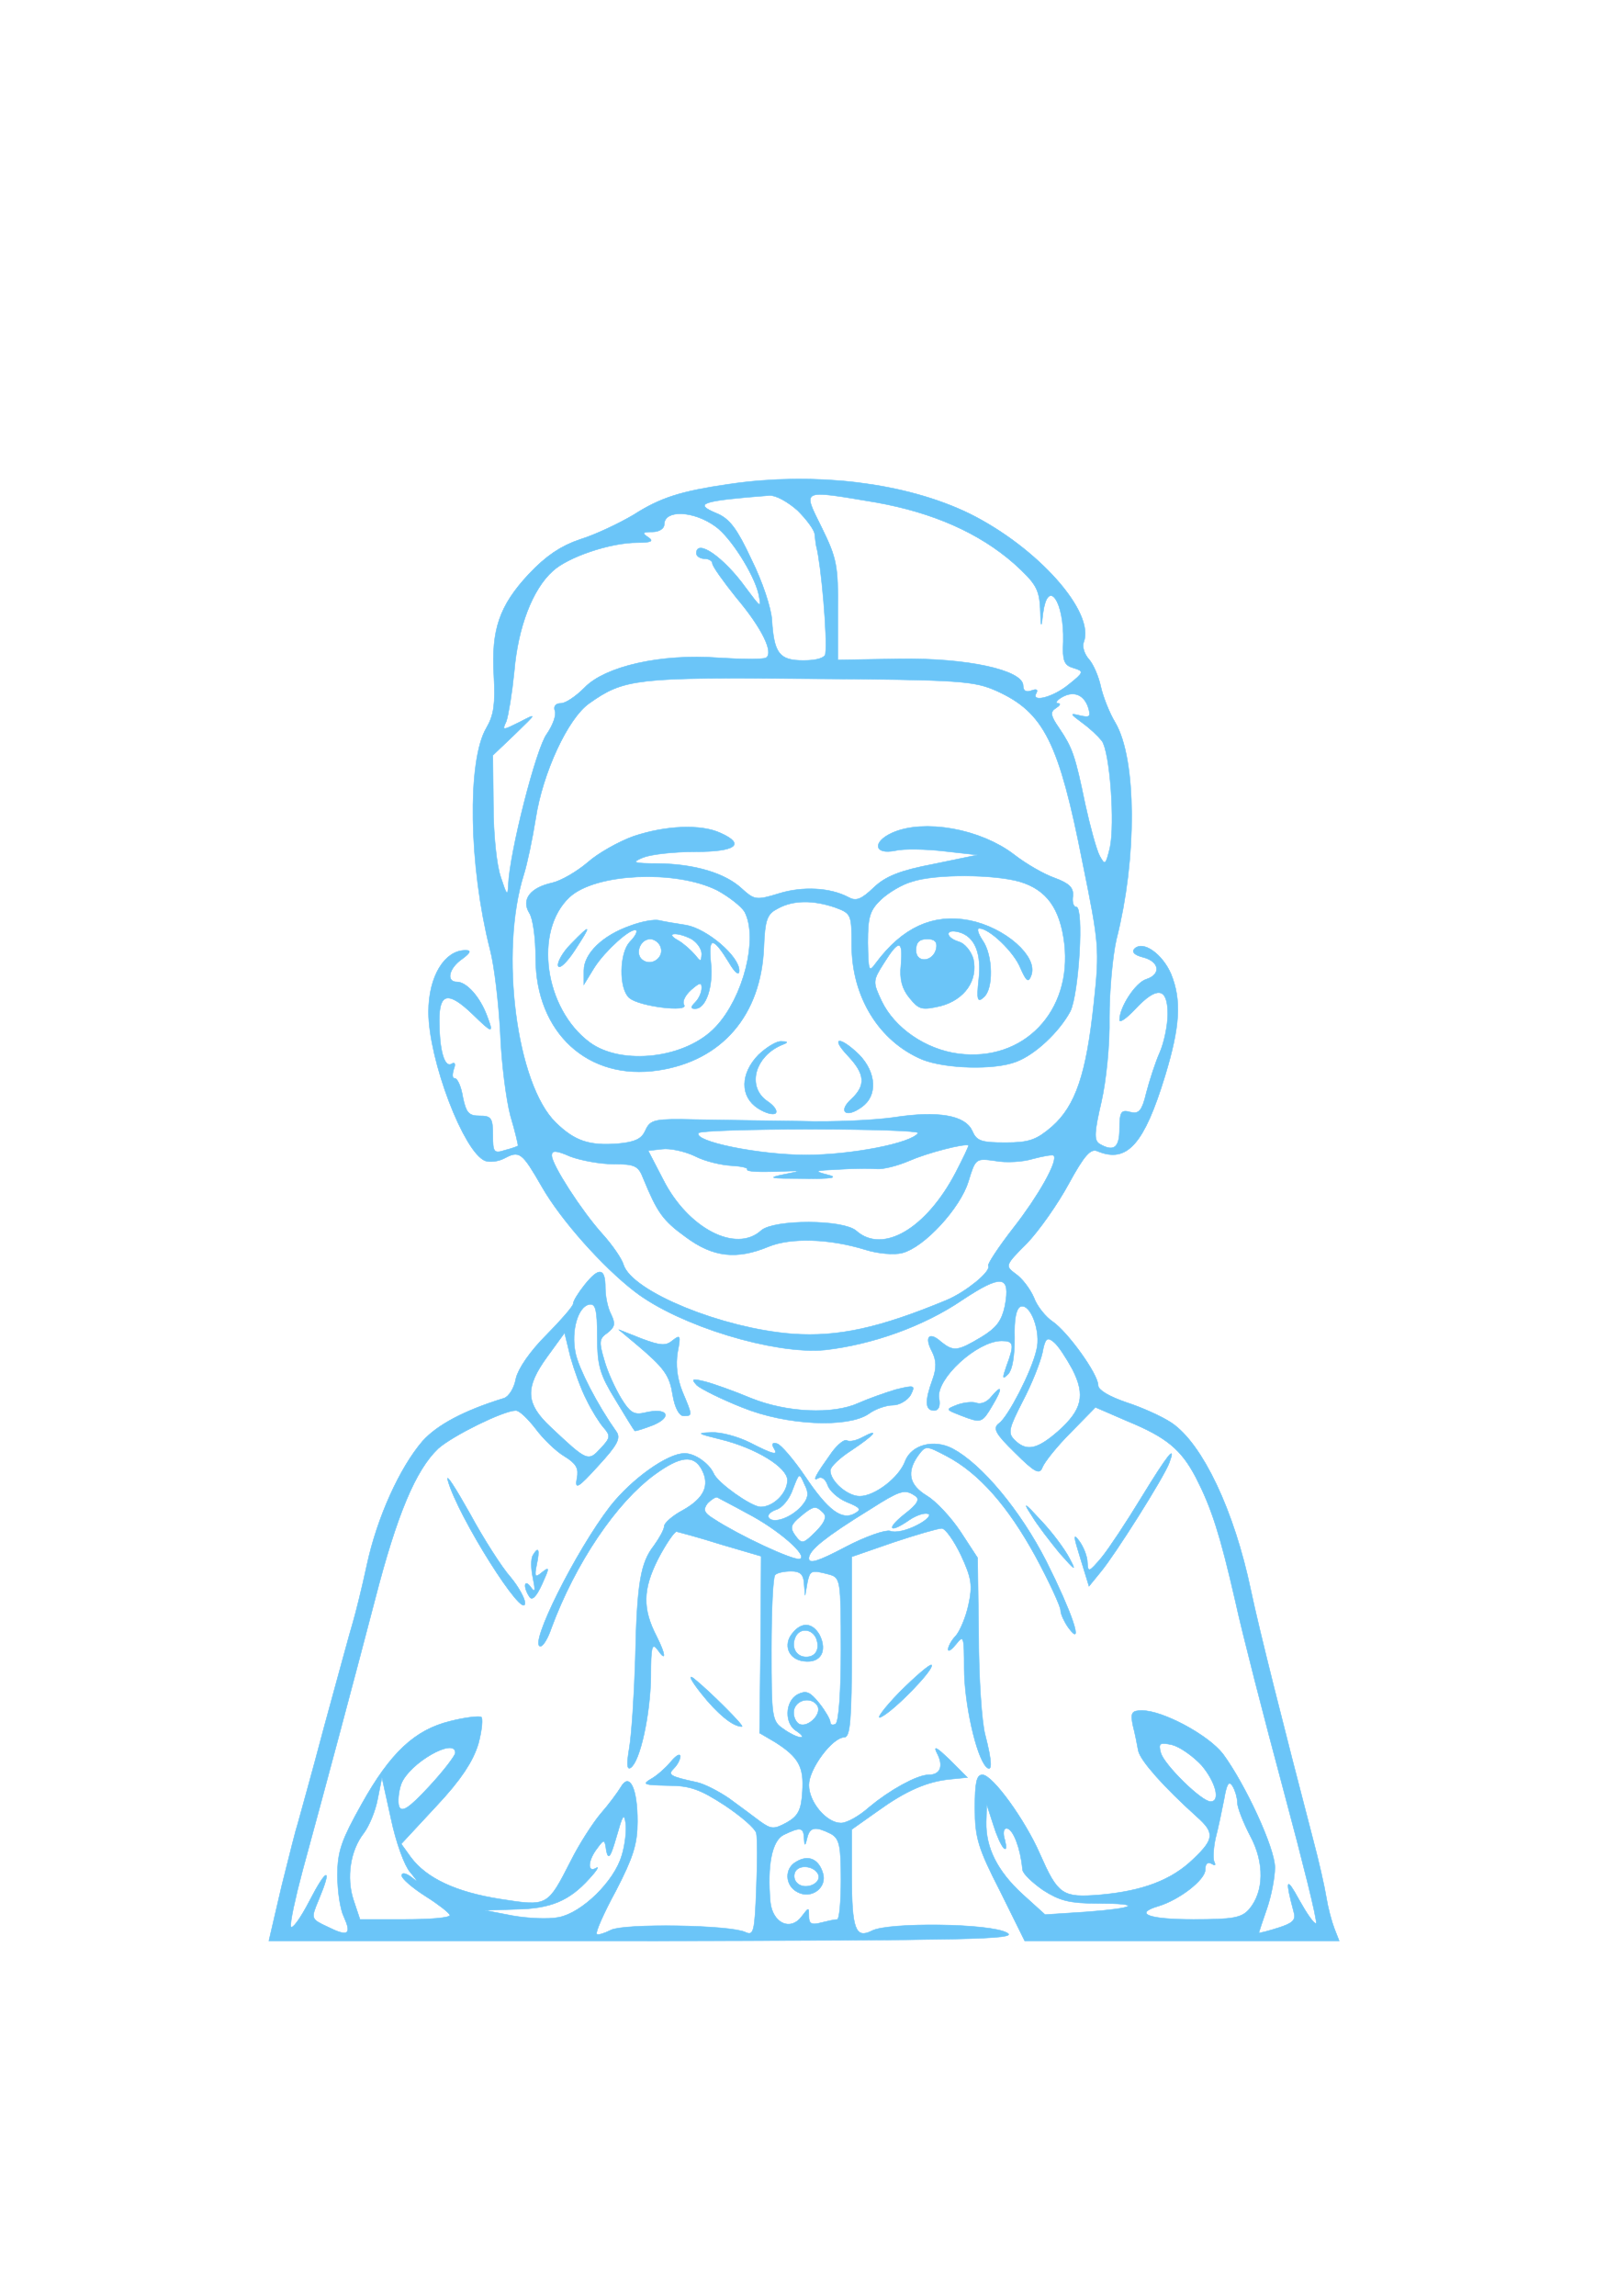
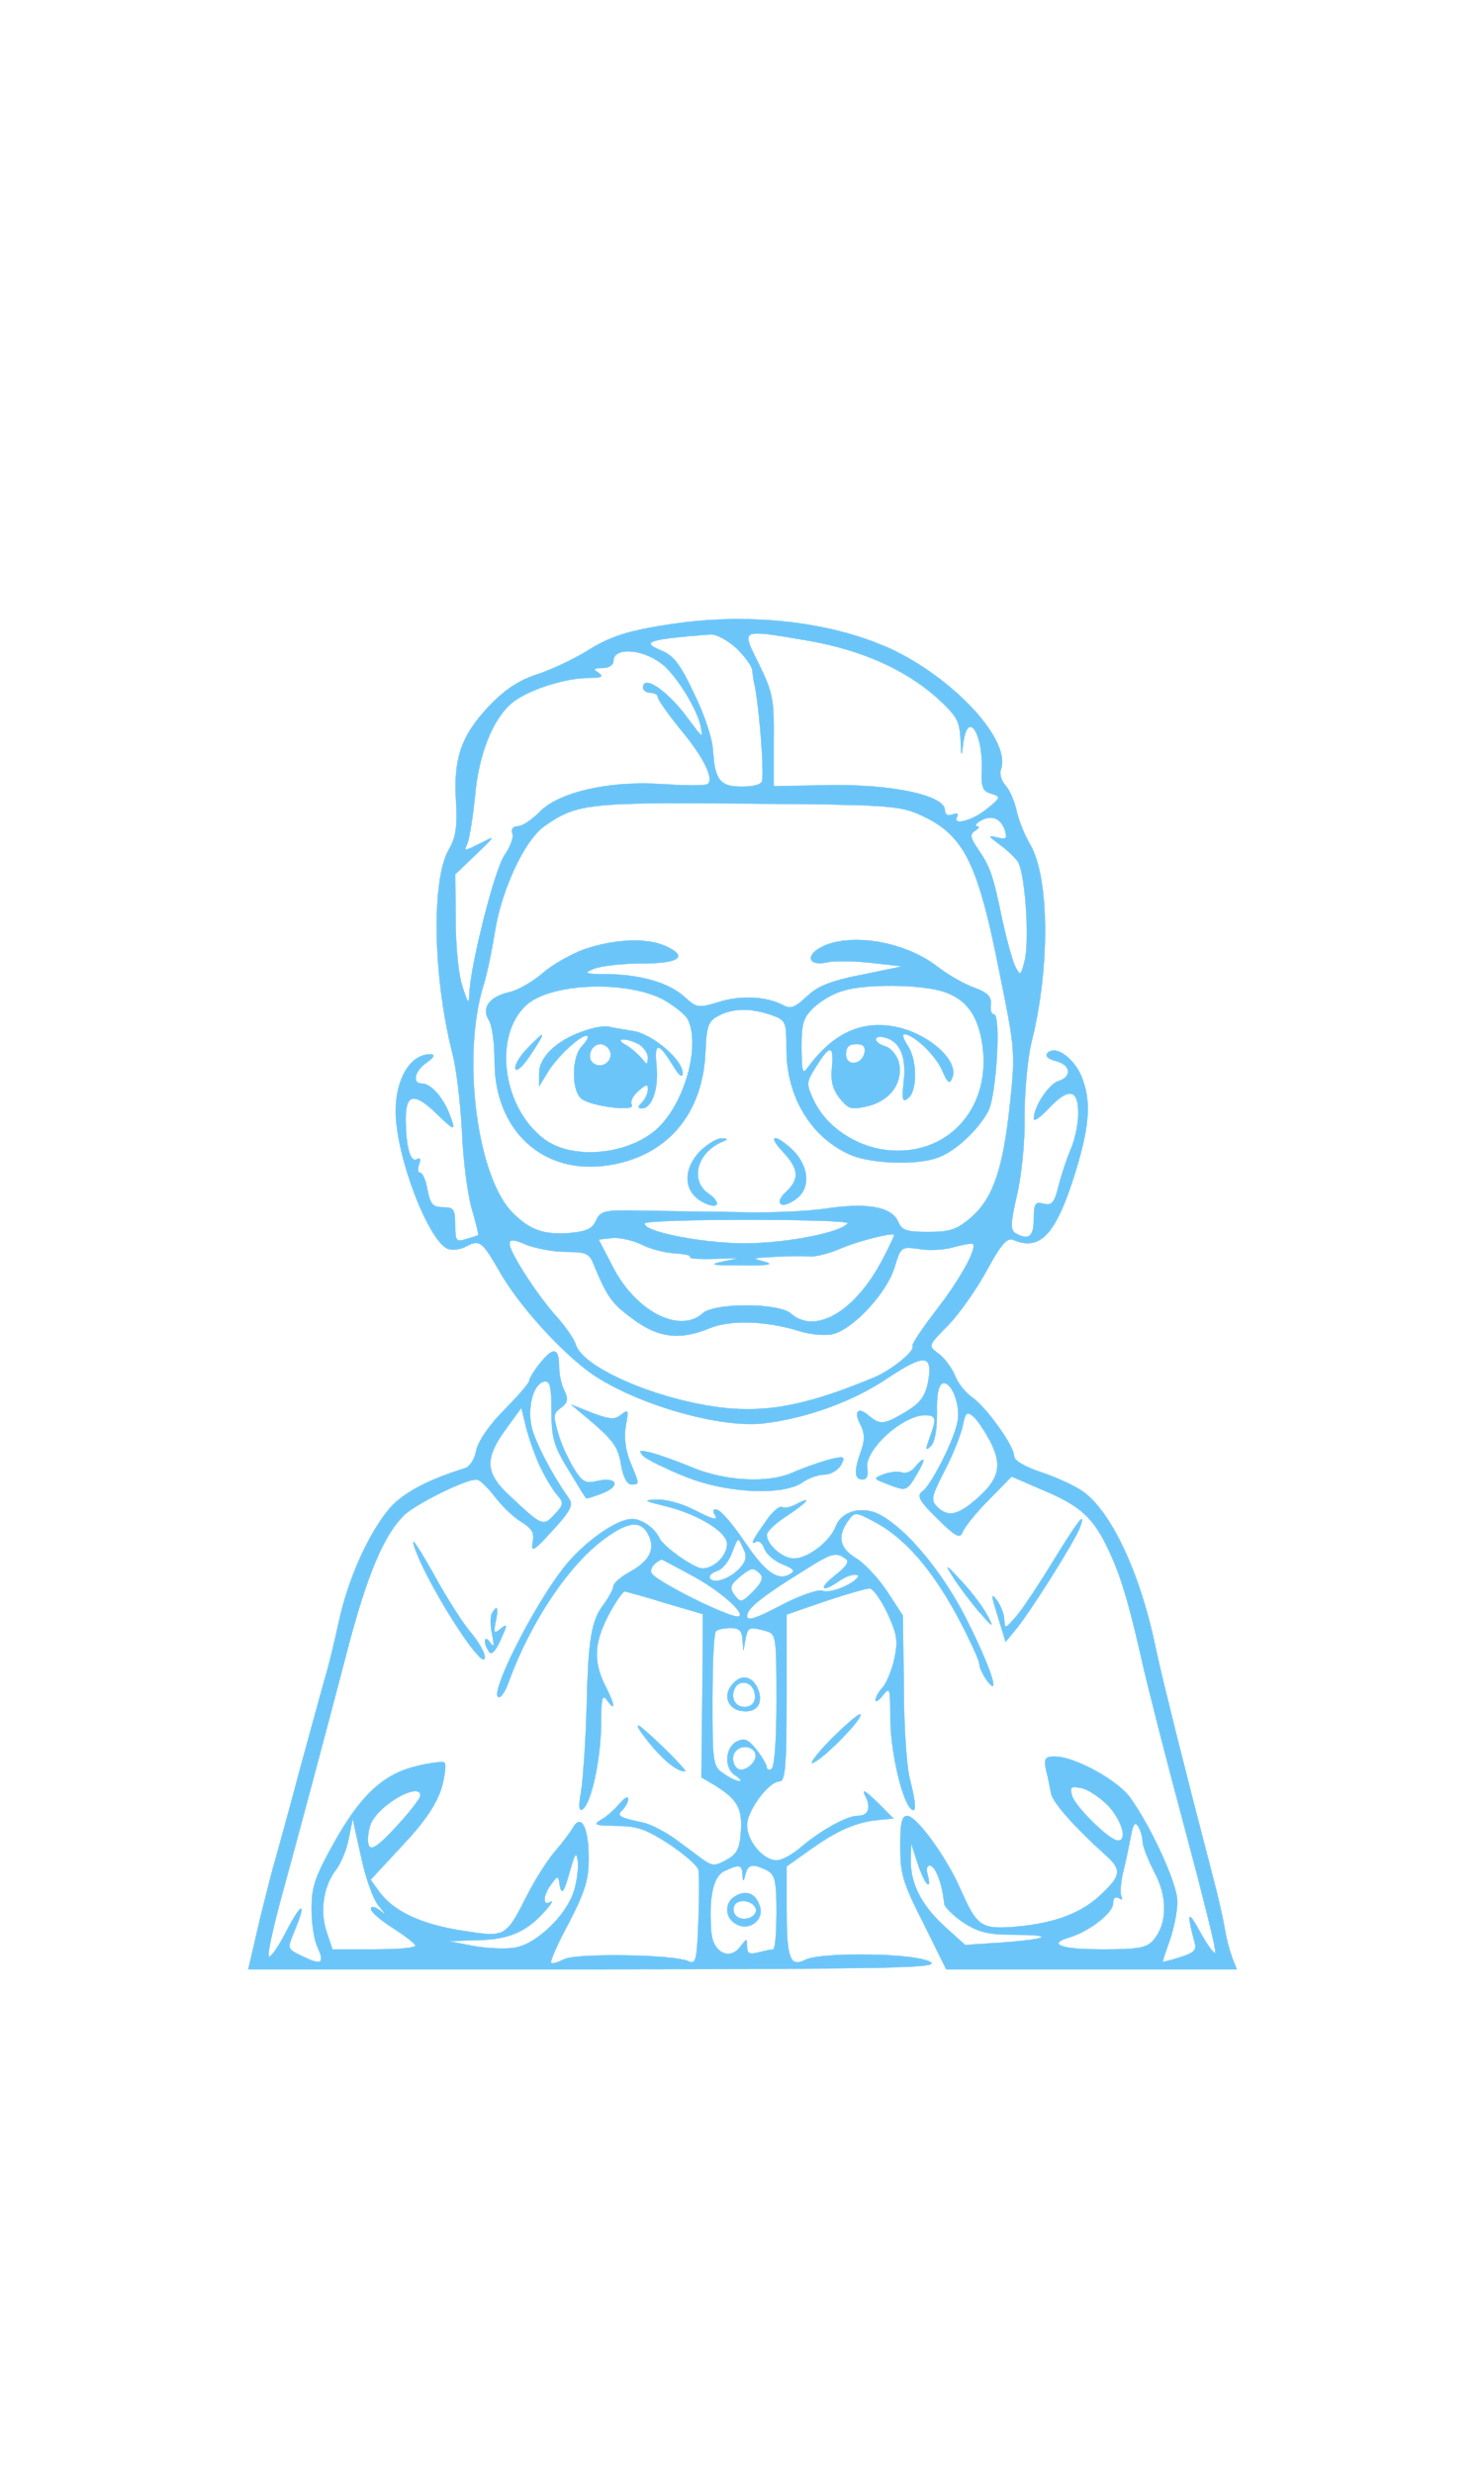
- <svg xmlns="http://www.w3.org/2000/svg" version="1.0" width="35pt" height="50pt" viewBox="0 0 300 300" preserveAspectRatio="xMidYMid meet" fill="#6BC5F8">
+ <svg xmlns="http://www.w3.org/2000/svg" version="1.0" width="30pt" height="50pt" viewBox="0 0 300 300" preserveAspectRatio="xMidYMid meet" fill="#6BC5F8">
  <g transform="translate(0,300) scale(0.1,-0.1)" fill="#6BC5F8" stroke="#6BC5F8">
    <path d="M1360 2739 c-89 -13 -127 -25 -177 -57 -27 -16 -71 -37 -100 -46 -36 -12 -64 -31 -96 -65 -55 -59 -70 -104 -65 -189 3 -53 0 -74 -14 -98 -36 -61 -33 -257 7 -414 8 -30 16 -100 19 -155 2 -55 11 -125 19 -155 9 -30 15 -56 14 -56 -1 -1 -12 -5 -24 -8 -21 -7 -23 -4 -23 28 0 32 -3 36 -25 36 -20 0 -25 6 -31 35 -3 19 -10 35 -15 35 -5 0 -5 7 -2 17 4 10 2 14 -4 10 -13 -8 -23 25 -23 81 0 52 17 55 62 12 38 -37 40 -37 27 -3 -13 35 -38 63 -56 63 -21 0 -15 26 10 43 15 11 17 16 7 16 -40 1 -70 -49 -70 -115 0 -89 66 -263 106 -278 9 -3 24 -1 34 4 30 16 34 13 72 -53 35 -61 112 -148 173 -195 83 -64 261 -118 355 -109 88 10 184 44 256 93 74 49 91 47 80 -11 -6 -28 -16 -41 -44 -58 -45 -27 -52 -27 -75 -9 -22 20 -32 10 -17 -18 8 -16 9 -30 1 -52 -15 -41 -14 -58 3 -58 8 0 12 8 9 23 -6 36 71 107 117 107 23 0 24 -7 9 -47 -8 -23 -8 -26 3 -15 8 8 12 34 12 67 -1 36 3 55 11 59 19 7 39 -48 30 -81 -9 -40 -53 -125 -70 -137 -12 -9 -7 -19 30 -55 37 -37 46 -41 51 -27 4 10 27 39 53 65 l46 47 60 -26 c73 -30 100 -53 127 -104 30 -58 46 -109 74 -231 13 -60 54 -219 90 -353 36 -134 64 -246 61 -249 -3 -3 -17 17 -32 44 -24 44 -26 38 -10 -22 5 -16 -1 -22 -30 -31 -19 -6 -35 -10 -35 -9 0 1 7 22 15 45 8 23 15 58 15 77 0 36 -55 155 -97 212 -27 35 -112 81 -151 81 -19 0 -22 -4 -17 -28 4 -15 8 -36 10 -47 4 -19 49 -69 109 -123 34 -30 33 -42 -6 -79 -41 -40 -96 -60 -174 -67 -71 -6 -79 0 -113 77 -27 62 -88 147 -107 147 -11 0 -14 -15 -14 -62 0 -55 6 -75 47 -155 l46 -93 293 0 294 0 -9 23 c-5 13 -12 39 -15 58 -3 19 -14 68 -25 109 -54 207 -101 393 -116 465 -31 148 -90 273 -148 312 -18 12 -56 29 -84 38 -32 11 -53 23 -53 32 0 21 -57 100 -85 119 -12 8 -29 28 -35 45 -7 16 -22 36 -34 44 -20 15 -20 16 21 57 23 24 58 74 78 111 29 53 41 67 54 61 55 -23 87 13 126 141 28 92 31 141 11 190 -16 37 -52 63 -68 47 -6 -6 0 -12 16 -16 31 -8 34 -32 6 -41 -20 -6 -50 -52 -50 -76 0 -6 13 3 29 20 41 44 61 41 61 -9 0 -21 -7 -54 -15 -72 -8 -18 -19 -52 -25 -75 -8 -34 -14 -40 -30 -36 -17 5 -20 0 -20 -31 0 -36 -11 -44 -38 -28 -10 7 -9 22 4 78 9 39 16 107 15 158 0 49 6 114 13 145 39 152 38 337 -2 405 -11 18 -23 49 -27 67 -4 19 -14 42 -22 51 -9 10 -13 24 -10 32 22 56 -86 177 -213 240 -119 58 -289 79 -450 55z m129 -49 c17 -17 32 -37 32 -45 1 -8 2 -18 3 -22 9 -33 21 -171 17 -200 0 -8 -16 -13 -41 -13 -45 0 -55 13 -59 75 -1 22 -18 73 -38 113 -27 58 -41 77 -66 87 -43 18 -28 23 99 33 12 1 35 -12 53 -28z m147 15 c106 -19 192 -57 257 -114 41 -37 47 -48 49 -84 1 -37 2 -38 5 -9 9 67 40 23 38 -53 -2 -36 2 -44 19 -49 20 -6 20 -8 -9 -31 -29 -24 -72 -35 -60 -15 3 6 -1 7 -9 4 -10 -4 -16 -1 -16 9 0 29 -105 52 -231 50 l-115 -2 0 92 c1 83 -2 98 -30 155 -36 73 -41 71 102 47z m-300 -45 c28 -20 71 -88 80 -125 6 -29 5 -28 -24 11 -41 57 -92 92 -92 64 0 -5 7 -10 15 -10 8 0 15 -4 15 -9 0 -5 20 -33 44 -63 49 -58 71 -104 56 -113 -5 -3 -45 -3 -89 0 -107 8 -212 -16 -250 -56 -16 -16 -35 -29 -44 -29 -10 0 -14 -6 -11 -14 3 -8 -4 -27 -15 -43 -20 -26 -70 -223 -72 -282 -1 -22 -3 -20 -14 14 -8 22 -14 82 -14 134 l-1 94 42 40 c40 39 41 39 8 22 -32 -16 -33 -16 -25 1 4 11 11 53 15 94 7 82 34 153 72 187 28 26 107 53 158 53 26 0 31 3 20 10 -12 8 -11 10 8 10 12 0 22 6 22 14 0 28 55 26 96 -4z m525 -307 c88 -40 116 -96 160 -320 31 -152 32 -162 21 -263 -14 -132 -34 -191 -78 -230 -29 -25 -43 -30 -87 -30 -45 0 -54 3 -62 22 -13 29 -64 38 -147 25 -35 -5 -112 -9 -173 -7 -60 1 -148 2 -195 3 -78 2 -86 0 -95 -20 -7 -16 -19 -22 -52 -25 -53 -4 -80 5 -115 39 -74 71 -106 319 -60 464 6 19 16 66 22 104 13 85 60 187 100 215 65 46 87 49 410 46 285 -2 308 -4 351 -23z m170 -29 c6 -19 4 -21 -14 -17 -20 5 -20 4 3 -13 14 -10 30 -25 37 -34 15 -20 25 -155 15 -200 -8 -32 -9 -33 -19 -15 -6 11 -18 55 -27 96 -19 92 -24 106 -49 143 -16 23 -17 30 -6 37 8 5 10 9 4 9 -5 0 -3 5 5 10 22 14 42 8 51 -16z m-317 -796 c-12 -19 -125 -41 -209 -41 -87 0 -211 25 -201 41 2 4 96 7 209 7 113 0 203 -3 201 -7z m70 -74 c-55 -105 -136 -152 -185 -109 -24 22 -154 22 -178 1 -47 -43 -137 4 -183 95 l-28 54 26 3 c14 2 42 -4 61 -13 19 -10 50 -17 69 -18 18 -1 31 -4 29 -7 -2 -4 22 -5 53 -4 51 2 53 2 17 -5 -34 -7 -29 -8 35 -8 54 -1 66 2 45 7 -27 7 -25 8 20 10 28 2 60 2 72 1 12 -1 39 6 60 15 34 15 104 33 111 29 1 -1 -10 -24 -24 -51z m-639 16 c40 0 47 -3 56 -27 26 -63 36 -78 79 -109 51 -38 95 -43 155 -18 42 17 113 15 181 -6 22 -7 53 -10 68 -6 41 10 109 84 124 134 13 43 14 43 50 38 20 -4 52 -2 71 4 19 5 36 8 38 6 9 -9 -28 -75 -75 -135 -28 -36 -49 -68 -47 -71 6 -10 -42 -49 -78 -64 -125 -52 -203 -69 -287 -63 -132 10 -300 79 -316 129 -3 11 -21 37 -39 57 -39 43 -95 130 -95 147 0 10 8 10 35 -2 19 -7 55 -14 80 -14z m857 -383 c25 -49 18 -76 -27 -116 -39 -34 -59 -38 -81 -16 -13 13 -11 21 15 72 17 32 33 73 37 91 5 27 9 30 21 20 8 -6 23 -29 35 -51z m241 -739 c27 -32 36 -68 17 -68 -17 0 -87 69 -93 91 -5 18 -2 20 21 15 15 -4 39 -21 55 -38z m67 -70 c0 -9 11 -37 24 -62 27 -50 26 -104 -2 -137 -14 -16 -30 -19 -104 -19 -84 0 -113 11 -65 25 39 12 87 49 87 68 0 11 4 15 12 11 6 -4 8 -3 5 3 -3 5 -2 25 2 44 5 19 12 52 16 73 5 29 9 36 16 25 5 -8 9 -22 9 -31z m-436 -85 c5 -4 5 2 2 15 -4 12 -3 22 3 22 12 0 26 -36 30 -77 0 -7 18 -24 38 -38 31 -20 50 -25 102 -25 85 0 73 -9 -22 -16 l-76 -5 -42 38 c-47 43 -69 87 -68 135 l1 33 12 -37 c6 -20 15 -40 20 -45z" />
    <path d="M1183 2082 c-28 -10 -67 -32 -86 -49 -20 -17 -49 -34 -66 -38 -41 -9 -58 -31 -43 -56 7 -10 12 -48 12 -84 0 -140 98 -230 229 -210 119 18 192 103 197 230 2 51 6 62 26 72 29 16 66 16 107 2 30 -11 31 -13 31 -70 0 -97 51 -180 132 -214 43 -17 134 -20 175 -4 35 13 80 55 101 94 16 32 26 195 11 195 -5 0 -8 9 -6 21 1 15 -7 23 -34 33 -20 7 -53 26 -75 43 -63 49 -170 68 -229 41 -37 -17 -33 -41 6 -33 16 4 58 3 92 -1 l62 -7 -82 -17 c-63 -12 -90 -23 -112 -44 -23 -22 -33 -26 -47 -18 -34 18 -85 21 -130 7 -42 -13 -46 -12 -69 9 -31 29 -88 46 -156 47 -47 0 -51 2 -29 11 14 6 58 11 98 11 76 0 94 14 47 35 -37 17 -102 14 -162 -6z m156 -101 c22 -12 45 -30 51 -40 26 -49 -2 -160 -54 -215 -55 -59 -175 -73 -235 -29 -85 63 -105 208 -38 271 48 45 198 52 276 13z m565 16 c50 -15 75 -50 83 -115 15 -127 -76 -222 -198 -206 -61 8 -119 48 -143 98 -17 36 -17 38 4 71 28 45 36 44 32 -3 -3 -27 2 -45 16 -62 18 -22 23 -23 58 -15 45 12 70 48 61 88 -4 14 -16 29 -27 32 -26 8 -26 25 0 18 30 -8 43 -40 37 -90 -4 -36 -2 -42 9 -32 19 15 18 79 -2 107 -8 12 -11 22 -6 22 19 0 65 -44 77 -74 11 -25 15 -28 20 -14 14 35 -49 90 -116 103 -68 13 -125 -14 -174 -80 -13 -18 -14 -15 -15 38 0 49 4 61 25 81 14 13 39 28 57 33 44 15 154 14 202 0z m-156 -124 c-5 -26 -38 -29 -38 -4 0 15 6 21 21 21 14 0 19 -5 17 -17z" />
    <path d="M1177 1915 c-52 -18 -87 -52 -87 -84 l0 -26 19 31 c20 32 71 78 79 70 2 -3 -3 -12 -12 -21 -20 -21 -21 -88 -1 -105 19 -16 111 -27 102 -13 -4 6 2 18 13 28 16 14 20 15 20 4 0 -8 -5 -20 -12 -27 -9 -9 -9 -12 0 -12 20 0 34 42 29 86 -5 49 4 49 34 0 11 -19 19 -25 19 -15 0 27 -60 78 -99 85 -20 3 -43 7 -51 9 -8 2 -32 -2 -53 -10z m114 -25 c10 -6 19 -18 19 -28 -1 -15 -2 -15 -13 -1 -7 8 -21 21 -32 27 -25 14 -1 16 26 2z m-58 -14 c8 -19 -15 -37 -32 -26 -17 10 -7 40 13 40 7 0 16 -6 19 -14z" />
    <path d="M1066 1881 c-16 -16 -26 -35 -24 -41 2 -7 16 6 31 29 32 49 31 51 -7 12z" />
    <path d="M1416 1674 c-34 -35 -35 -78 -1 -100 14 -9 29 -13 33 -9 4 4 -3 14 -15 22 -40 27 -24 85 28 106 11 4 10 6 -2 6 -9 1 -28 -11 -43 -25z" />
    <path d="M1583 1672 c32 -34 34 -55 6 -81 -25 -23 -10 -36 19 -15 31 21 28 65 -4 98 -36 35 -55 34 -21 -2z" />
    <path d="M1091 1244 c-12 -15 -21 -30 -21 -35 0 -4 -23 -31 -50 -58 -30 -30 -53 -63 -57 -82 -3 -17 -13 -33 -22 -36 -75 -23 -125 -50 -152 -80 -43 -50 -85 -143 -104 -231 -9 -42 -21 -90 -26 -107 -5 -16 -29 -105 -54 -196 -24 -91 -47 -172 -49 -180 -3 -8 -16 -60 -30 -116 l-24 -103 702 0 c612 1 698 3 676 15 -31 18 -221 20 -252 4 -31 -16 -38 3 -38 103 l0 86 48 34 c54 39 94 56 138 60 l30 3 -34 34 c-23 22 -30 26 -23 12 13 -24 7 -41 -15 -41 -22 0 -74 -29 -112 -61 -18 -16 -41 -29 -52 -29 -27 0 -60 39 -60 71 0 30 44 89 66 89 11 0 14 30 14 169 l0 168 78 27 c42 14 83 26 90 26 7 0 23 -23 36 -50 20 -43 22 -57 14 -93 -5 -23 -16 -49 -24 -58 -8 -8 -14 -20 -14 -25 0 -5 7 0 15 10 14 18 15 14 15 -45 0 -64 22 -164 41 -184 12 -12 11 10 -2 60 -6 22 -12 105 -12 185 l-2 145 -32 49 c-18 27 -46 57 -63 67 -33 20 -38 44 -16 75 14 19 15 19 53 -1 61 -32 115 -94 166 -187 26 -48 47 -94 47 -101 0 -7 7 -22 15 -33 29 -39 7 28 -42 125 -48 94 -120 181 -175 210 -35 18 -76 7 -88 -23 -11 -31 -57 -66 -85 -66 -23 0 -55 28 -55 48 0 7 18 24 40 38 42 28 54 42 20 24 -11 -6 -24 -9 -29 -6 -4 3 -17 -7 -28 -22 -30 -42 -38 -56 -25 -48 6 3 13 -2 17 -13 3 -10 19 -25 36 -32 25 -10 28 -14 15 -21 -24 -14 -50 5 -93 69 -21 31 -45 59 -52 61 -8 3 -11 0 -7 -7 10 -16 1 -14 -44 9 -22 11 -54 20 -72 19 -29 -1 -26 -2 18 -13 65 -16 124 -52 124 -76 0 -24 -26 -50 -50 -50 -17 0 -81 45 -88 63 -9 19 -35 37 -54 37 -32 0 -99 -48 -139 -99 -64 -83 -153 -261 -130 -261 5 0 14 15 20 33 45 122 122 236 194 288 47 34 72 37 87 9 16 -30 4 -54 -35 -76 -19 -10 -35 -24 -35 -30 0 -6 -9 -22 -19 -36 -25 -32 -32 -69 -35 -213 -2 -66 -7 -140 -11 -164 -5 -29 -5 -42 2 -38 18 11 37 100 38 170 0 56 2 65 13 50 16 -23 15 -9 -2 25 -27 52 -26 88 2 144 15 29 31 52 35 52 4 -1 42 -11 83 -24 l75 -22 -1 -165 -2 -165 29 -17 c44 -28 54 -46 51 -92 -2 -35 -8 -46 -29 -58 -24 -13 -29 -13 -50 2 -13 10 -39 29 -58 43 -19 13 -46 27 -60 30 -51 11 -55 14 -43 26 7 7 12 17 12 23 -1 5 -8 1 -18 -11 -9 -11 -26 -26 -37 -32 -17 -10 -12 -11 31 -12 42 0 61 -7 107 -37 30 -20 57 -43 59 -52 2 -9 2 -56 0 -104 -3 -79 -5 -88 -20 -81 -28 14 -229 17 -252 4 -12 -6 -24 -10 -26 -7 -3 2 13 39 36 81 32 62 40 87 40 129 0 63 -15 92 -31 64 -6 -10 -23 -33 -38 -50 -15 -18 -40 -57 -55 -87 -44 -86 -43 -86 -132 -72 -83 13 -138 39 -167 78 l-18 25 65 70 c47 50 69 84 79 117 7 26 9 49 5 50 -5 2 -31 -1 -58 -8 -65 -16 -111 -58 -165 -155 -37 -66 -45 -88 -45 -132 0 -29 5 -64 12 -78 15 -33 8 -38 -30 -19 -32 15 -32 15 -17 51 26 62 15 60 -17 -2 -17 -33 -33 -55 -35 -48 -2 6 8 53 22 105 44 161 94 348 135 505 41 159 76 242 118 282 27 24 122 71 145 71 7 0 23 -16 37 -34 14 -19 38 -42 53 -51 23 -14 28 -23 24 -42 -4 -21 2 -18 40 24 35 38 42 51 34 63 -35 49 -72 120 -77 149 -8 40 5 85 26 89 12 2 15 -10 15 -60 0 -54 5 -71 34 -118 18 -30 34 -56 36 -58 1 -1 17 4 35 11 37 16 25 33 -16 23 -20 -5 -28 0 -44 26 -11 18 -26 50 -32 72 -10 34 -10 40 6 51 14 11 15 17 7 34 -6 11 -11 33 -11 50 0 38 -12 39 -39 5z m4 -214 c9 -19 24 -43 32 -52 13 -15 13 -19 -6 -39 -23 -25 -25 -24 -93 40 -47 44 -49 73 -6 132 l32 44 11 -45 c7 -25 20 -61 30 -80z m401 -199 c-20 -22 -53 -33 -61 -21 -3 5 3 11 14 15 11 3 25 20 31 38 12 31 12 32 22 9 9 -17 7 -26 -6 -41z m212 20 c10 -6 6 -15 -20 -35 -35 -28 -27 -36 10 -10 12 8 28 14 35 11 6 -2 -3 -12 -21 -21 -19 -10 -41 -15 -50 -11 -8 3 -46 -10 -84 -30 -51 -27 -68 -32 -68 -21 0 15 29 39 115 92 55 35 64 38 83 25z m-313 -33 c58 -30 115 -80 98 -85 -11 -4 -114 44 -161 75 -18 11 -20 17 -11 29 7 7 15 12 18 11 3 -2 29 -15 56 -30z m142 1 c7 -7 3 -18 -14 -35 -23 -23 -26 -24 -38 -8 -11 15 -9 21 9 36 25 21 29 21 43 7z m-36 -131 l2 -23 4 23 c5 24 7 25 41 16 21 -6 22 -10 22 -140 0 -78 -4 -135 -10 -139 -5 -3 -10 -2 -10 3 0 5 -9 21 -21 36 -17 21 -24 24 -40 16 -24 -13 -25 -56 -1 -69 9 -6 12 -11 7 -11 -6 0 -21 7 -33 16 -21 14 -22 22 -22 148 0 73 3 136 7 139 3 4 17 7 30 7 17 0 23 -6 24 -22z m25 -229 c10 -17 -23 -46 -37 -32 -7 7 -9 19 -6 27 7 18 33 21 43 5z m-676 -88 c0 -5 -22 -34 -49 -63 -38 -41 -51 -49 -56 -37 -3 8 -1 28 4 42 15 39 101 88 101 58z m-84 -223 c15 -18 15 -20 2 -9 -11 8 -18 9 -18 3 0 -6 20 -23 45 -39 24 -15 44 -31 45 -35 0 -5 -38 -8 -84 -8 l-84 0 -12 36 c-14 42 -6 93 19 125 10 13 22 42 26 64 l8 40 17 -77 c9 -43 25 -88 36 -100z m395 32 c-14 -49 -75 -108 -118 -116 -19 -4 -58 -2 -86 3 l-52 10 58 2 c65 1 100 16 137 57 14 15 19 24 13 20 -17 -10 -16 14 2 37 13 18 14 17 17 -5 4 -18 8 -11 19 27 11 39 14 45 17 25 2 -13 -1 -40 -7 -60z m340 33 c1 -17 2 -17 6 0 5 20 16 21 44 7 16 -9 19 -22 19 -85 0 -41 -3 -75 -7 -75 -5 0 -18 -3 -30 -6 -18 -5 -23 -2 -23 12 0 17 0 17 -13 0 -21 -29 -55 -13 -59 27 -6 68 3 114 25 125 31 15 37 14 38 -5z" fill="#6BC5F8" />
    <path d="M1480 595 c-19 -22 -8 -50 21 -53 31 -4 44 19 29 49 -13 23 -33 25 -50 4z m44 -11 c7 -19 -1 -34 -19 -34 -18 0 -28 17 -21 35 7 20 32 19 40 -1z" />
    <path d="M1487 168 c-23 -12 -22 -45 2 -57 26 -14 56 9 47 36 -8 26 -27 34 -49 21z m41 -25 c5 -17 -26 -29 -40 -15 -6 6 -7 15 -3 22 9 14 37 9 43 -7z" />
    <path d="M1185 1136 c56 -47 65 -60 71 -98 4 -23 12 -38 20 -38 17 0 17 0 -2 45 -10 25 -13 50 -9 74 6 31 5 33 -9 22 -13 -11 -23 -10 -58 3 l-43 17 30 -25z" />
    <path d="M1301 1057 c8 -7 46 -26 84 -41 83 -34 198 -39 237 -12 12 9 33 16 45 16 12 0 27 9 33 19 9 18 8 19 -28 10 -20 -6 -51 -17 -69 -25 -48 -22 -134 -18 -201 9 -31 13 -70 27 -86 31 -24 6 -26 5 -15 -7z" fill="#6BC5F8" />
    <path d="M1850 1035 c-7 -9 -19 -14 -27 -11 -7 3 -23 1 -35 -3 -23 -9 -23 -9 5 -20 39 -15 40 -15 60 19 19 32 18 40 -3 15z" fill="#6BC5F8" />
    <path d="M2131 848 c-28 -46 -61 -96 -75 -113 -23 -27 -25 -28 -26 -9 0 11 -7 29 -15 40 -12 16 -11 10 2 -32 l16 -52 22 27 c26 31 119 178 128 204 13 35 -3 15 -52 -65z" fill="#6BC5F8" />
    <path d="M836 880 c18 -67 144 -266 144 -229 0 8 -12 30 -27 48 -16 18 -50 71 -76 119 -27 48 -45 76 -41 62z" fill="#6BC5F8" />
    <path d="M1926 814 c10 -17 34 -48 52 -70 30 -34 32 -35 18 -9 -9 17 -32 48 -53 70 -31 34 -34 35 -17 9z" fill="#6BC5F8" />
    <path d="M995 740 c-4 -6 -4 -25 0 -43 5 -24 4 -28 -4 -17 -12 17 -15 1 -3 -17 5 -9 13 -1 24 23 14 31 14 33 0 22 -13 -11 -15 -9 -10 15 6 28 3 34 -7 17z" fill="#6BC5F8" />
    <path d="M1679 484 c-30 -31 -45 -52 -34 -46 26 13 100 90 94 97 -3 2 -30 -21 -60 -51z" fill="#6BC5F8" />
    <path d="M1309 482 c30 -38 59 -62 76 -62 6 0 -60 66 -90 90 -11 8 -5 -4 14 -28z" fill="#6BC5F8" />
  </g>
</svg>
